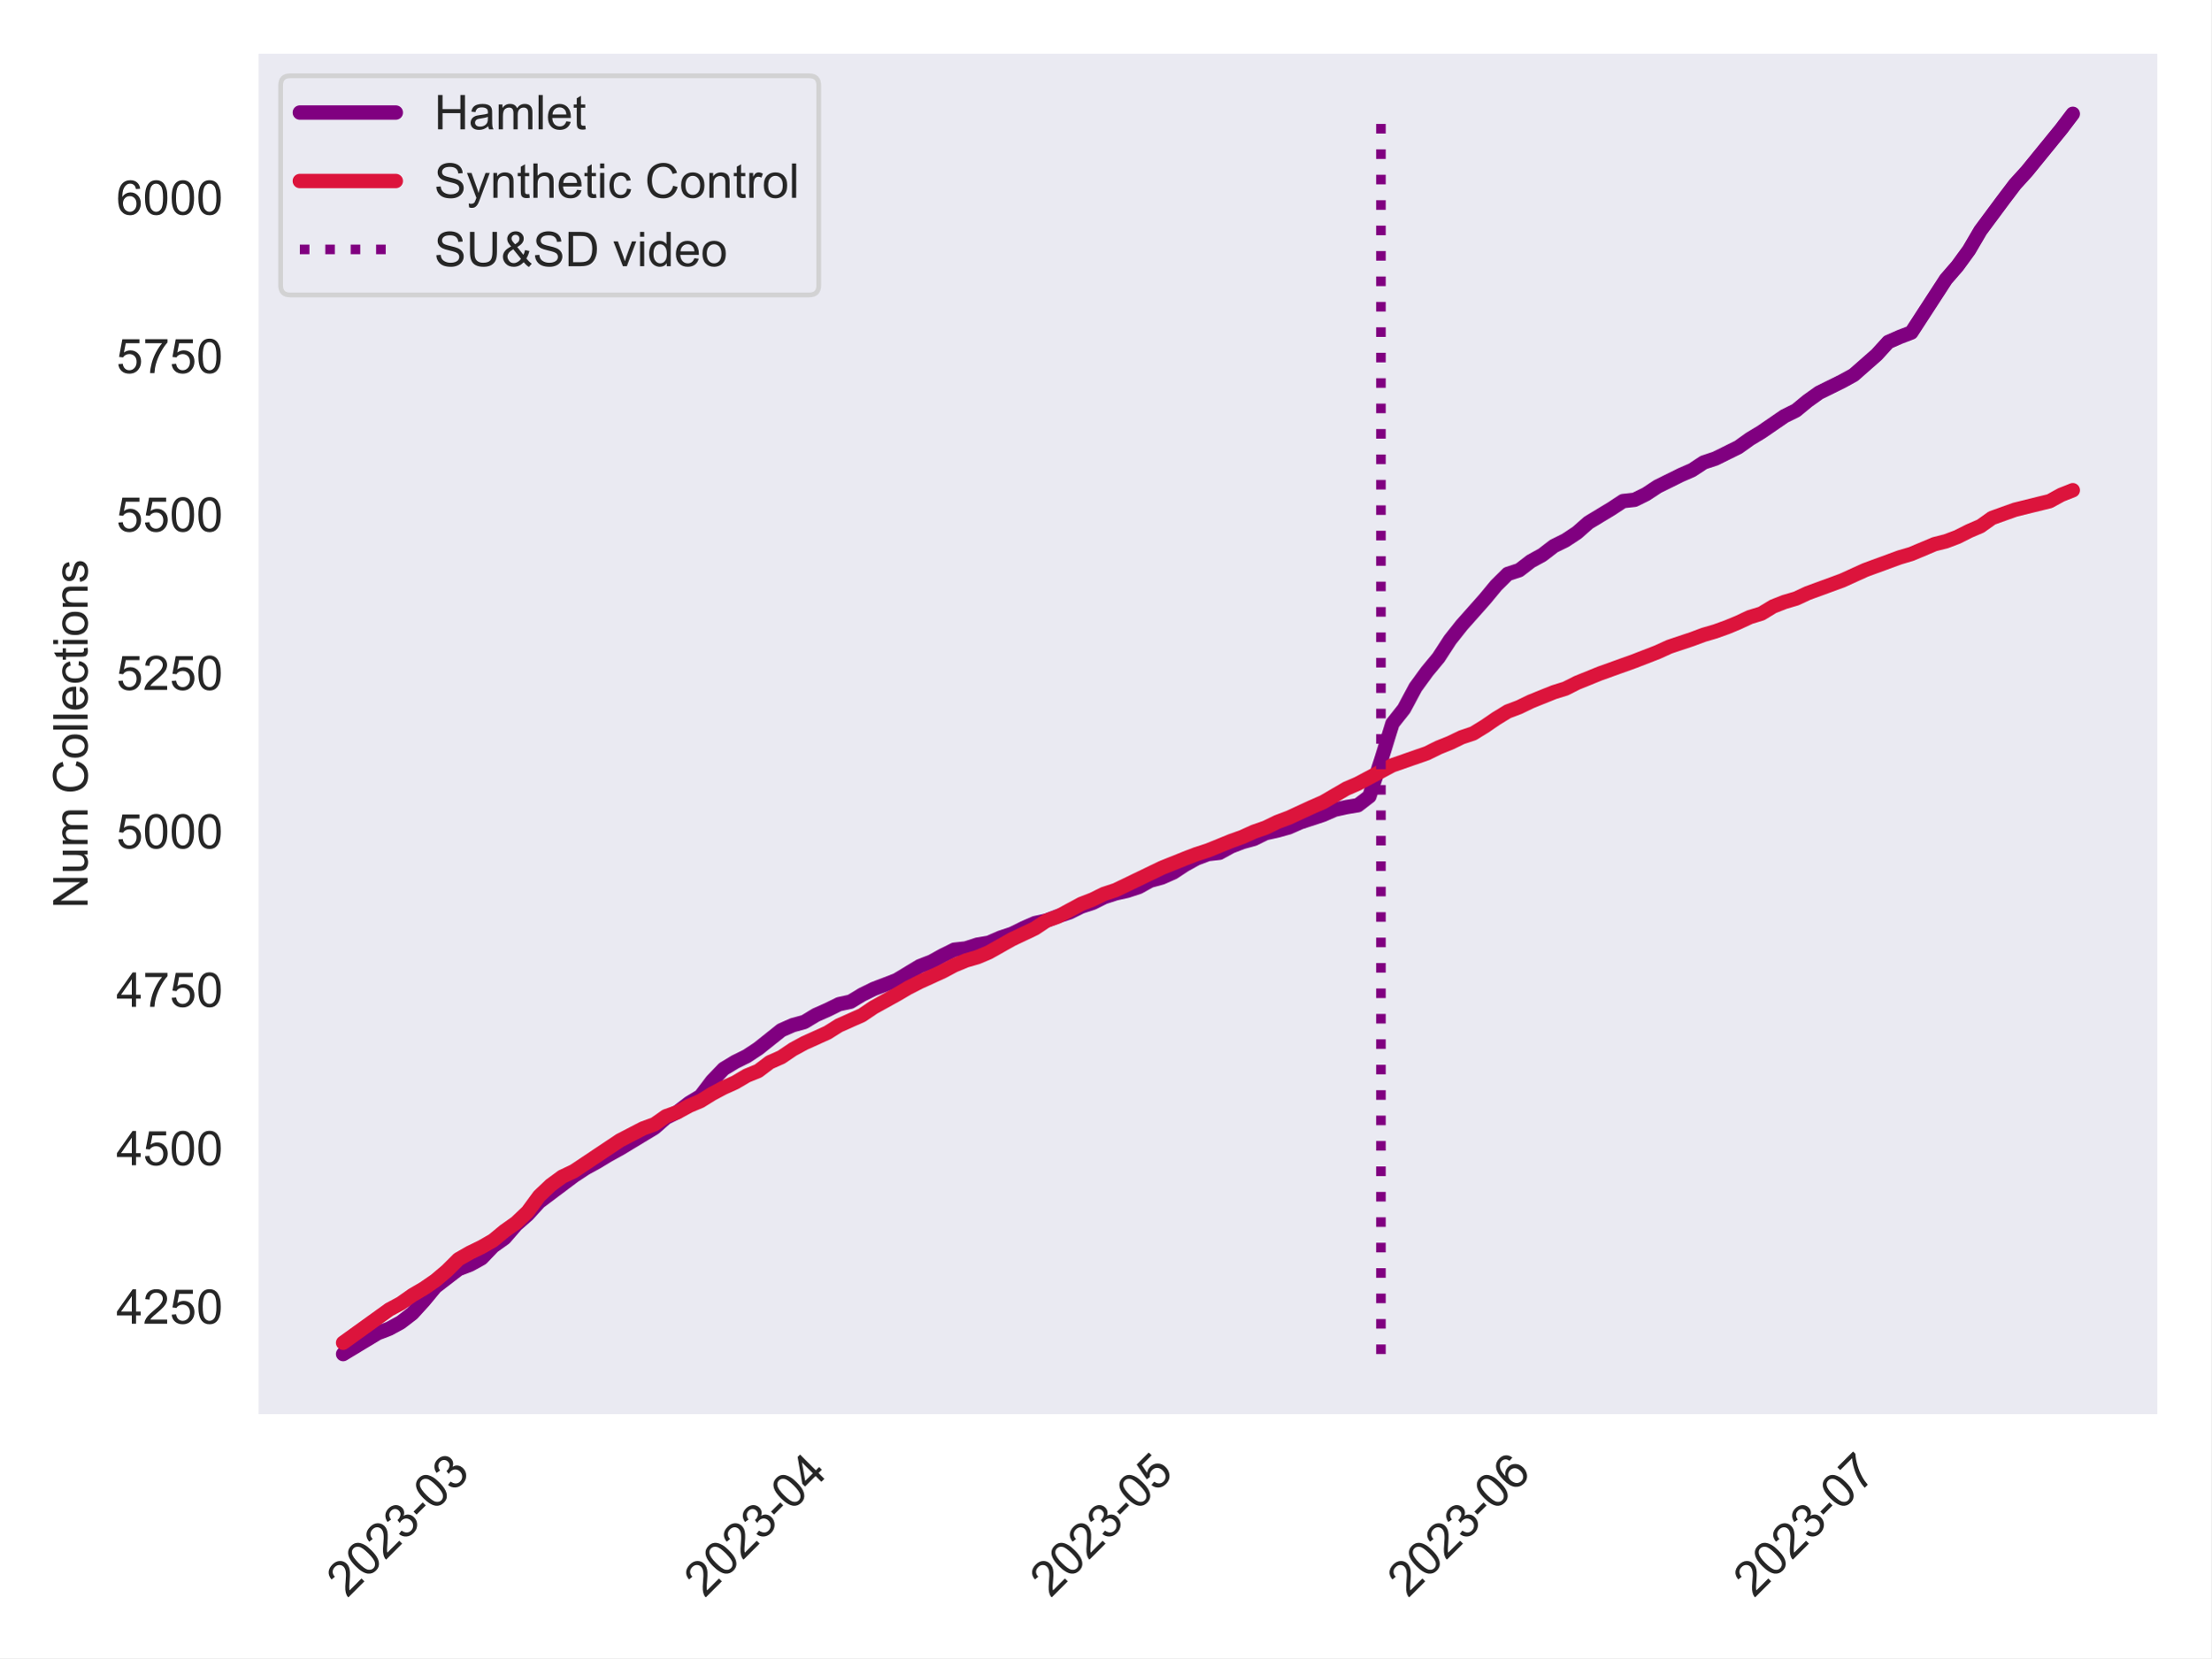
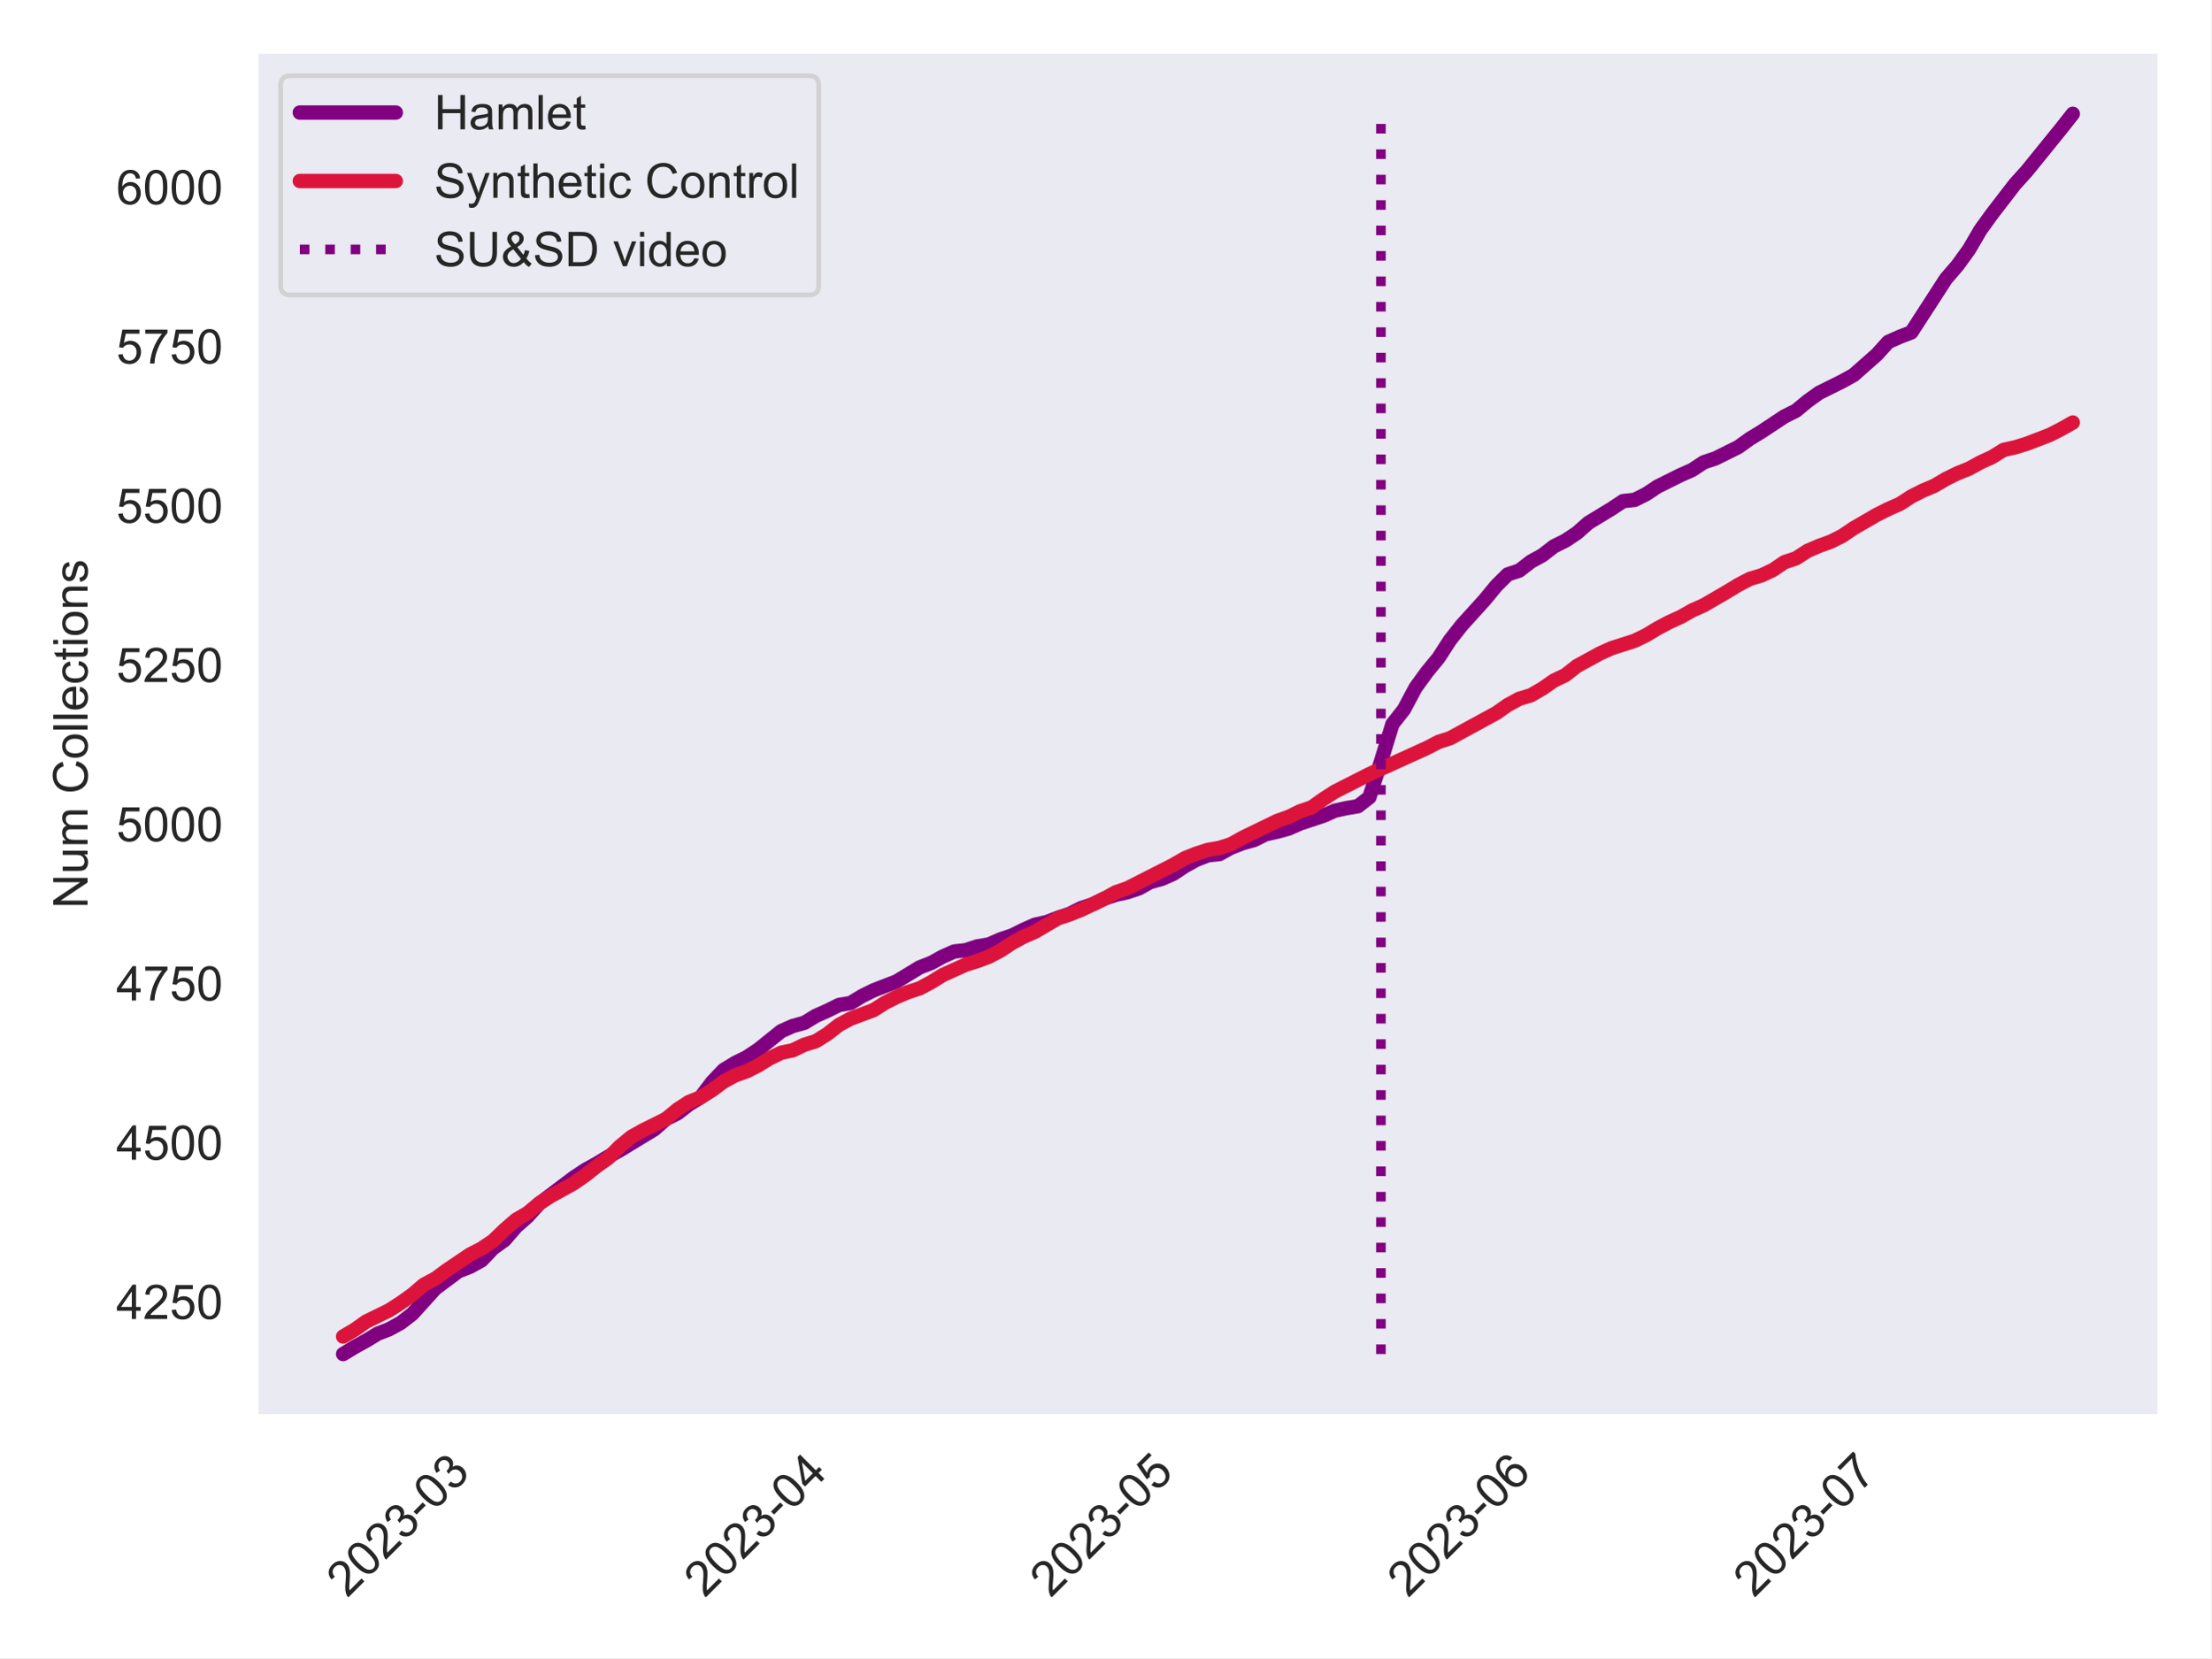
<svg xmlns="http://www.w3.org/2000/svg" xmlns:xlink="http://www.w3.org/1999/xlink" width="460.8pt" height="345.6pt" viewBox="0 0 460.8 345.6" version="1.1">
  <defs>
    <style type="text/css">*{stroke-linejoin: round; stroke-linecap: butt}</style>
  </defs>
  <g id="figure_1">
    <g id="patch_1">
      <path d="M 0 345.6  L 460.8 345.6  L 460.8 0  L 0 0  z " style="fill: #ffffff" />
    </g>
    <g id="axes_1">
      <g id="patch_2">
        <path d="M 53.48 295.153  L 450 295.153  L 450 10.8  L 53.48 10.8  z " style="fill: #eaeaf2" />
      </g>
      <g id="matplotlib.axis_1">
        <g id="xtick_1">
          <g id="text_1">
            <g style="fill: #262626" transform="translate(72.37362 333.1617) rotate(-45) scale(0.1 -0.1)">
              <defs>
                <path id="ArialMT-32" d="M 3222 541  L 3222 0  L 194 0  Q 188 203 259 391  Q 375 700 629 1000  Q 884 1300 1366 1694  Q 2113 2306 2375 2664  Q 2638 3022 2638 3341  Q 2638 3675 2398 3904  Q 2159 4134 1775 4134  Q 1369 4134 1125 3890  Q 881 3647 878 3216  L 300 3275  Q 359 3922 746 4261  Q 1134 4600 1788 4600  Q 2447 4600 2831 4234  Q 3216 3869 3216 3328  Q 3216 3053 3103 2787  Q 2991 2522 2730 2228  Q 2469 1934 1863 1422  Q 1356 997 1212 845  Q 1069 694 975 541  L 3222 541  z " transform="scale(0.015625)" />
                <path id="ArialMT-30" d="M 266 2259  Q 266 3072 433 3567  Q 600 4063 929 4331  Q 1259 4600 1759 4600  Q 2128 4600 2406 4451  Q 2684 4303 2865 4023  Q 3047 3744 3150 3342  Q 3253 2941 3253 2259  Q 3253 1453 3087 958  Q 2922 463 2592 192  Q 2263 -78 1759 -78  Q 1097 -78 719 397  Q 266 969 266 2259  z M 844 2259  Q 844 1131 1108 757  Q 1372 384 1759 384  Q 2147 384 2411 759  Q 2675 1134 2675 2259  Q 2675 3391 2411 3762  Q 2147 4134 1753 4134  Q 1366 4134 1134 3806  Q 844 3388 844 2259  z " transform="scale(0.015625)" />
                <path id="ArialMT-33" d="M 269 1209  L 831 1284  Q 928 806 1161 595  Q 1394 384 1728 384  Q 2125 384 2398 659  Q 2672 934 2672 1341  Q 2672 1728 2419 1979  Q 2166 2231 1775 2231  Q 1616 2231 1378 2169  L 1441 2663  Q 1497 2656 1531 2656  Q 1891 2656 2178 2843  Q 2466 3031 2466 3422  Q 2466 3731 2256 3934  Q 2047 4138 1716 4138  Q 1388 4138 1169 3931  Q 950 3725 888 3313  L 325 3413  Q 428 3978 793 4289  Q 1159 4600 1703 4600  Q 2078 4600 2393 4439  Q 2709 4278 2876 4000  Q 3044 3722 3044 3409  Q 3044 3113 2884 2869  Q 2725 2625 2413 2481  Q 2819 2388 3044 2092  Q 3269 1797 3269 1353  Q 3269 753 2831 336  Q 2394 -81 1725 -81  Q 1122 -81 723 278  Q 325 638 269 1209  z " transform="scale(0.015625)" />
                <path id="ArialMT-2d" d="M 203 1375  L 203 1941  L 1931 1941  L 1931 1375  L 203 1375  z " transform="scale(0.015625)" />
              </defs>
              <use xlink:href="#ArialMT-32" />
              <use xlink:href="#ArialMT-30" x="55.615" />
              <use xlink:href="#ArialMT-32" x="111.23" />
              <use xlink:href="#ArialMT-33" x="166.846" />
              <use xlink:href="#ArialMT-2d" x="222.461" />
              <use xlink:href="#ArialMT-30" x="255.762" />
              <use xlink:href="#ArialMT-33" x="311.377" />
            </g>
          </g>
        </g>
        <g id="xtick_2">
          <g id="text_2">
            <g style="fill: #262626" transform="translate(146.8713 333.1617) rotate(-45) scale(0.1 -0.1)">
              <defs>
                <path id="ArialMT-34" d="M 2069 0  L 2069 1097  L 81 1097  L 81 1613  L 2172 4581  L 2631 4581  L 2631 1613  L 3250 1613  L 3250 1097  L 2631 1097  L 2631 0  L 2069 0  z M 2069 1613  L 2069 3678  L 634 1613  L 2069 1613  z " transform="scale(0.015625)" />
              </defs>
              <use xlink:href="#ArialMT-32" />
              <use xlink:href="#ArialMT-30" x="55.615" />
              <use xlink:href="#ArialMT-32" x="111.23" />
              <use xlink:href="#ArialMT-33" x="166.846" />
              <use xlink:href="#ArialMT-2d" x="222.461" />
              <use xlink:href="#ArialMT-30" x="255.762" />
              <use xlink:href="#ArialMT-34" x="311.377" />
            </g>
          </g>
        </g>
        <g id="xtick_3">
          <g id="text_3">
            <g style="fill: #262626" transform="translate(218.9659 333.1617) rotate(-45) scale(0.1 -0.1)">
              <defs>
                <path id="ArialMT-35" d="M 266 1200  L 856 1250  Q 922 819 1161 601  Q 1400 384 1738 384  Q 2144 384 2425 690  Q 2706 997 2706 1503  Q 2706 1984 2436 2262  Q 2166 2541 1728 2541  Q 1456 2541 1237 2417  Q 1019 2294 894 2097  L 366 2166  L 809 4519  L 3088 4519  L 3088 3981  L 1259 3981  L 1013 2750  Q 1425 3038 1878 3038  Q 2478 3038 2890 2622  Q 3303 2206 3303 1553  Q 3303 931 2941 478  Q 2500 -78 1738 -78  Q 1113 -78 717 272  Q 322 622 266 1200  z " transform="scale(0.015625)" />
              </defs>
              <use xlink:href="#ArialMT-32" />
              <use xlink:href="#ArialMT-30" x="55.615" />
              <use xlink:href="#ArialMT-32" x="111.23" />
              <use xlink:href="#ArialMT-33" x="166.846" />
              <use xlink:href="#ArialMT-2d" x="222.461" />
              <use xlink:href="#ArialMT-30" x="255.762" />
              <use xlink:href="#ArialMT-35" x="311.377" />
            </g>
          </g>
        </g>
        <g id="xtick_4">
          <g id="text_4">
            <g style="fill: #262626" transform="translate(293.4636 333.1617) rotate(-45) scale(0.1 -0.1)">
              <defs>
                <path id="ArialMT-36" d="M 3184 3459  L 2625 3416  Q 2550 3747 2413 3897  Q 2184 4138 1850 4138  Q 1581 4138 1378 3988  Q 1113 3794 959 3422  Q 806 3050 800 2363  Q 1003 2672 1297 2822  Q 1591 2972 1913 2972  Q 2475 2972 2870 2558  Q 3266 2144 3266 1488  Q 3266 1056 3080 686  Q 2894 316 2569 119  Q 2244 -78 1831 -78  Q 1128 -78 684 439  Q 241 956 241 2144  Q 241 3472 731 4075  Q 1159 4600 1884 4600  Q 2425 4600 2770 4297  Q 3116 3994 3184 3459  z M 888 1484  Q 888 1194 1011 928  Q 1134 663 1356 523  Q 1578 384 1822 384  Q 2178 384 2434 671  Q 2691 959 2691 1453  Q 2691 1928 2437 2201  Q 2184 2475 1800 2475  Q 1419 2475 1153 2201  Q 888 1928 888 1484  z " transform="scale(0.015625)" />
              </defs>
              <use xlink:href="#ArialMT-32" />
              <use xlink:href="#ArialMT-30" x="55.615" />
              <use xlink:href="#ArialMT-32" x="111.23" />
              <use xlink:href="#ArialMT-33" x="166.846" />
              <use xlink:href="#ArialMT-2d" x="222.461" />
              <use xlink:href="#ArialMT-30" x="255.762" />
              <use xlink:href="#ArialMT-36" x="311.377" />
            </g>
          </g>
        </g>
        <g id="xtick_5">
          <g id="text_5">
            <g style="fill: #262626" transform="translate(365.5581 333.1617) rotate(-45) scale(0.1 -0.1)">
              <defs>
                <path id="ArialMT-37" d="M 303 3981  L 303 4522  L 3269 4522  L 3269 4084  Q 2831 3619 2401 2847  Q 1972 2075 1738 1259  Q 1569 684 1522 0  L 944 0  Q 953 541 1156 1306  Q 1359 2072 1739 2783  Q 2119 3494 2547 3981  L 303 3981  z " transform="scale(0.015625)" />
              </defs>
              <use xlink:href="#ArialMT-32" />
              <use xlink:href="#ArialMT-30" x="55.615" />
              <use xlink:href="#ArialMT-32" x="111.23" />
              <use xlink:href="#ArialMT-33" x="166.846" />
              <use xlink:href="#ArialMT-2d" x="222.461" />
              <use xlink:href="#ArialMT-30" x="255.762" />
              <use xlink:href="#ArialMT-37" x="311.377" />
            </g>
          </g>
        </g>
      </g>
      <g id="matplotlib.axis_2">
        <g id="ytick_1">
          <g id="text_6">
-             <g style="fill: #262626" transform="translate(24.23625 275.8998) scale(0.1 -0.1)">
+             <g style="fill: #262626" transform="translate(24.23625 274.9195) scale(0.1 -0.1)">
              <use xlink:href="#ArialMT-34" />
              <use xlink:href="#ArialMT-32" x="55.615" />
              <use xlink:href="#ArialMT-35" x="111.23" />
              <use xlink:href="#ArialMT-30" x="166.846" />
            </g>
          </g>
        </g>
        <g id="ytick_2">
          <g id="text_7">
-             <g style="fill: #262626" transform="translate(24.23625 242.877) scale(0.1 -0.1)">
+             <g style="fill: #262626" transform="translate(24.23625 241.7271) scale(0.1 -0.1)">
              <use xlink:href="#ArialMT-34" />
              <use xlink:href="#ArialMT-35" x="55.615" />
              <use xlink:href="#ArialMT-30" x="111.23" />
              <use xlink:href="#ArialMT-30" x="166.846" />
            </g>
          </g>
        </g>
        <g id="ytick_3">
          <g id="text_8">
-             <g style="fill: #262626" transform="translate(24.23625 209.8542) scale(0.1 -0.1)">
+             <g style="fill: #262626" transform="translate(24.23625 208.5347) scale(0.1 -0.1)">
              <use xlink:href="#ArialMT-34" />
              <use xlink:href="#ArialMT-37" x="55.615" />
              <use xlink:href="#ArialMT-35" x="111.23" />
              <use xlink:href="#ArialMT-30" x="166.846" />
            </g>
          </g>
        </g>
        <g id="ytick_4">
          <g id="text_9">
-             <g style="fill: #262626" transform="translate(24.23625 176.8314) scale(0.1 -0.1)">
+             <g style="fill: #262626" transform="translate(24.23625 175.3423) scale(0.1 -0.1)">
              <use xlink:href="#ArialMT-35" />
              <use xlink:href="#ArialMT-30" x="55.615" />
              <use xlink:href="#ArialMT-30" x="111.23" />
              <use xlink:href="#ArialMT-30" x="166.846" />
            </g>
          </g>
        </g>
        <g id="ytick_5">
          <g id="text_10">
-             <g style="fill: #262626" transform="translate(24.23625 143.8085) scale(0.1 -0.1)">
+             <g style="fill: #262626" transform="translate(24.23625 142.1498) scale(0.1 -0.1)">
              <use xlink:href="#ArialMT-35" />
              <use xlink:href="#ArialMT-32" x="55.615" />
              <use xlink:href="#ArialMT-35" x="111.23" />
              <use xlink:href="#ArialMT-30" x="166.846" />
            </g>
          </g>
        </g>
        <g id="ytick_6">
          <g id="text_11">
-             <g style="fill: #262626" transform="translate(24.23625 110.7857) scale(0.1 -0.1)">
+             <g style="fill: #262626" transform="translate(24.23625 108.9574) scale(0.1 -0.1)">
              <use xlink:href="#ArialMT-35" />
              <use xlink:href="#ArialMT-35" x="55.615" />
              <use xlink:href="#ArialMT-30" x="111.23" />
              <use xlink:href="#ArialMT-30" x="166.846" />
            </g>
          </g>
        </g>
        <g id="ytick_7">
          <g id="text_12">
-             <g style="fill: #262626" transform="translate(24.23625 77.7629) scale(0.1 -0.1)">
+             <g style="fill: #262626" transform="translate(24.23625 75.76498) scale(0.1 -0.1)">
              <use xlink:href="#ArialMT-35" />
              <use xlink:href="#ArialMT-37" x="55.615" />
              <use xlink:href="#ArialMT-35" x="111.23" />
              <use xlink:href="#ArialMT-30" x="166.846" />
            </g>
          </g>
        </g>
        <g id="ytick_8">
          <g id="text_13">
-             <g style="fill: #262626" transform="translate(24.23625 44.74009) scale(0.1 -0.1)">
+             <g style="fill: #262626" transform="translate(24.23625 42.57255) scale(0.1 -0.1)">
              <use xlink:href="#ArialMT-36" />
              <use xlink:href="#ArialMT-30" x="55.615" />
              <use xlink:href="#ArialMT-30" x="111.23" />
              <use xlink:href="#ArialMT-30" x="166.846" />
            </g>
          </g>
        </g>
        <g id="text_14">
          <g style="fill: #262626" transform="translate(18.24875 189.3764) rotate(-90) scale(0.1 -0.1)">
            <defs>
              <path id="ArialMT-4e" d="M 488 0  L 488 4581  L 1109 4581  L 3516 984  L 3516 4581  L 4097 4581  L 4097 0  L 3475 0  L 1069 3600  L 1069 0  L 488 0  z " transform="scale(0.015625)" />
              <path id="ArialMT-75" d="M 2597 0  L 2597 488  Q 2209 -75 1544 -75  Q 1250 -75 995 37  Q 741 150 617 320  Q 494 491 444 738  Q 409 903 409 1263  L 409 3319  L 972 3319  L 972 1478  Q 972 1038 1006 884  Q 1059 663 1231 536  Q 1403 409 1656 409  Q 1909 409 2131 539  Q 2353 669 2445 892  Q 2538 1116 2538 1541  L 2538 3319  L 3100 3319  L 3100 0  L 2597 0  z " transform="scale(0.015625)" />
              <path id="ArialMT-6d" d="M 422 0  L 422 3319  L 925 3319  L 925 2853  Q 1081 3097 1340 3245  Q 1600 3394 1931 3394  Q 2300 3394 2536 3241  Q 2772 3088 2869 2813  Q 3263 3394 3894 3394  Q 4388 3394 4653 3120  Q 4919 2847 4919 2278  L 4919 0  L 4359 0  L 4359 2091  Q 4359 2428 4304 2576  Q 4250 2725 4106 2815  Q 3963 2906 3769 2906  Q 3419 2906 3187 2673  Q 2956 2441 2956 1928  L 2956 0  L 2394 0  L 2394 2156  Q 2394 2531 2256 2718  Q 2119 2906 1806 2906  Q 1569 2906 1367 2781  Q 1166 2656 1075 2415  Q 984 2175 984 1722  L 984 0  L 422 0  z " transform="scale(0.015625)" />
              <path id="ArialMT-20" transform="scale(0.015625)" />
              <path id="ArialMT-43" d="M 3763 1606  L 4369 1453  Q 4178 706 3683 314  Q 3188 -78 2472 -78  Q 1731 -78 1267 223  Q 803 525 561 1097  Q 319 1669 319 2325  Q 319 3041 592 3573  Q 866 4106 1370 4382  Q 1875 4659 2481 4659  Q 3169 4659 3637 4309  Q 4106 3959 4291 3325  L 3694 3184  Q 3534 3684 3231 3912  Q 2928 4141 2469 4141  Q 1941 4141 1586 3887  Q 1231 3634 1087 3207  Q 944 2781 944 2328  Q 944 1744 1114 1308  Q 1284 872 1643 656  Q 2003 441 2422 441  Q 2931 441 3284 734  Q 3638 1028 3763 1606  z " transform="scale(0.015625)" />
              <path id="ArialMT-6f" d="M 213 1659  Q 213 2581 725 3025  Q 1153 3394 1769 3394  Q 2453 3394 2887 2945  Q 3322 2497 3322 1706  Q 3322 1066 3130 698  Q 2938 331 2570 128  Q 2203 -75 1769 -75  Q 1072 -75 642 372  Q 213 819 213 1659  z M 791 1659  Q 791 1022 1069 705  Q 1347 388 1769 388  Q 2188 388 2466 706  Q 2744 1025 2744 1678  Q 2744 2294 2464 2611  Q 2184 2928 1769 2928  Q 1347 2928 1069 2612  Q 791 2297 791 1659  z " transform="scale(0.015625)" />
              <path id="ArialMT-6c" d="M 409 0  L 409 4581  L 972 4581  L 972 0  L 409 0  z " transform="scale(0.015625)" />
              <path id="ArialMT-65" d="M 2694 1069  L 3275 997  Q 3138 488 2766 206  Q 2394 -75 1816 -75  Q 1088 -75 661 373  Q 234 822 234 1631  Q 234 2469 665 2931  Q 1097 3394 1784 3394  Q 2450 3394 2872 2941  Q 3294 2488 3294 1666  Q 3294 1616 3291 1516  L 816 1516  Q 847 969 1125 678  Q 1403 388 1819 388  Q 2128 388 2347 550  Q 2566 713 2694 1069  z M 847 1978  L 2700 1978  Q 2663 2397 2488 2606  Q 2219 2931 1791 2931  Q 1403 2931 1139 2672  Q 875 2413 847 1978  z " transform="scale(0.015625)" />
              <path id="ArialMT-63" d="M 2588 1216  L 3141 1144  Q 3050 572 2676 248  Q 2303 -75 1759 -75  Q 1078 -75 664 370  Q 250 816 250 1647  Q 250 2184 428 2587  Q 606 2991 970 3192  Q 1334 3394 1763 3394  Q 2303 3394 2647 3120  Q 2991 2847 3088 2344  L 2541 2259  Q 2463 2594 2264 2762  Q 2066 2931 1784 2931  Q 1359 2931 1093 2626  Q 828 2322 828 1663  Q 828 994 1084 691  Q 1341 388 1753 388  Q 2084 388 2306 591  Q 2528 794 2588 1216  z " transform="scale(0.015625)" />
              <path id="ArialMT-74" d="M 1650 503  L 1731 6  Q 1494 -44 1306 -44  Q 1000 -44 831 53  Q 663 150 594 308  Q 525 466 525 972  L 525 2881  L 113 2881  L 113 3319  L 525 3319  L 525 4141  L 1084 4478  L 1084 3319  L 1650 3319  L 1650 2881  L 1084 2881  L 1084 941  Q 1084 700 1114 631  Q 1144 563 1211 522  Q 1278 481 1403 481  Q 1497 481 1650 503  z " transform="scale(0.015625)" />
              <path id="ArialMT-69" d="M 425 3934  L 425 4581  L 988 4581  L 988 3934  L 425 3934  z M 425 0  L 425 3319  L 988 3319  L 988 0  L 425 0  z " transform="scale(0.015625)" />
              <path id="ArialMT-6e" d="M 422 0  L 422 3319  L 928 3319  L 928 2847  Q 1294 3394 1984 3394  Q 2284 3394 2536 3286  Q 2788 3178 2913 3003  Q 3038 2828 3088 2588  Q 3119 2431 3119 2041  L 3119 0  L 2556 0  L 2556 2019  Q 2556 2363 2490 2533  Q 2425 2703 2258 2804  Q 2091 2906 1866 2906  Q 1506 2906 1245 2678  Q 984 2450 984 1813  L 984 0  L 422 0  z " transform="scale(0.015625)" />
              <path id="ArialMT-73" d="M 197 991  L 753 1078  Q 800 744 1014 566  Q 1228 388 1613 388  Q 2000 388 2187 545  Q 2375 703 2375 916  Q 2375 1106 2209 1216  Q 2094 1291 1634 1406  Q 1016 1563 777 1677  Q 538 1791 414 1992  Q 291 2194 291 2438  Q 291 2659 392 2848  Q 494 3038 669 3163  Q 800 3259 1026 3326  Q 1253 3394 1513 3394  Q 1903 3394 2198 3281  Q 2494 3169 2634 2976  Q 2775 2784 2828 2463  L 2278 2388  Q 2241 2644 2061 2787  Q 1881 2931 1553 2931  Q 1166 2931 1000 2803  Q 834 2675 834 2503  Q 834 2394 903 2306  Q 972 2216 1119 2156  Q 1203 2125 1616 2013  Q 2213 1853 2448 1751  Q 2684 1650 2818 1456  Q 2953 1263 2953 975  Q 2953 694 2789 445  Q 2625 197 2315 61  Q 2006 -75 1616 -75  Q 969 -75 630 194  Q 291 463 197 991  z " transform="scale(0.015625)" />
            </defs>
            <use xlink:href="#ArialMT-4e" />
            <use xlink:href="#ArialMT-75" x="72.217" />
            <use xlink:href="#ArialMT-6d" x="127.832" />
            <use xlink:href="#ArialMT-20" x="211.133" />
            <use xlink:href="#ArialMT-43" x="238.916" />
            <use xlink:href="#ArialMT-6f" x="311.133" />
            <use xlink:href="#ArialMT-6c" x="366.748" />
            <use xlink:href="#ArialMT-6c" x="388.965" />
            <use xlink:href="#ArialMT-65" x="411.182" />
            <use xlink:href="#ArialMT-63" x="466.797" />
            <use xlink:href="#ArialMT-74" x="516.797" />
            <use xlink:href="#ArialMT-69" x="544.58" />
            <use xlink:href="#ArialMT-6f" x="566.797" />
            <use xlink:href="#ArialMT-6e" x="622.412" />
            <use xlink:href="#ArialMT-73" x="678.027" />
          </g>
        </g>
      </g>
      <g id="PolyCollection_1" />
      <g id="PolyCollection_2" />
      <g id="line2d_1">
-         <path d="M 71.504 282.228  L 78.713 277.869  L 81.116 276.944  L 83.519 275.623  L 85.923 273.774  L 88.326 271.132  L 90.729 268.226  L 95.535 264.528  L 97.938 263.603  L 100.341 262.282  L 102.745 259.772  L 105.148 258.055  L 107.551 255.281  L 109.954 253.168  L 112.357 250.526  L 119.567 245.11  L 121.97 243.525  L 124.373 242.204  L 126.776 240.751  L 129.179 239.43  L 136.389 235.071  L 138.792 232.958  L 141.195 231.769  L 143.598 229.92  L 146.001 228.467  L 148.404 225.296  L 150.808 222.787  L 153.211 221.334  L 155.614 220.145  L 158.017 218.56  L 162.823 214.729  L 165.227 213.672  L 167.63 213.012  L 170.033 211.559  L 172.436 210.502  L 174.839 209.313  L 177.242 208.785  L 179.645 207.332  L 182.049 206.143  L 186.855 204.294  L 191.661 201.388  L 194.064 200.463  L 196.468 199.142  L 198.871 197.954  L 201.274 197.689  L 203.677 196.897  L 206.08 196.501  L 208.483 195.444  L 210.886 194.651  L 213.29 193.462  L 215.693 192.406  L 218.096 191.877  L 220.499 190.953  L 222.902 190.16  L 225.305 188.971  L 227.708 188.179  L 230.112 186.99  L 232.515 186.197  L 234.918 185.669  L 237.321 184.876  L 239.724 183.556  L 242.127 182.895  L 244.531 181.838  L 246.934 180.253  L 249.337 178.932  L 251.74 178.008  L 254.143 177.744  L 256.546 176.423  L 258.949 175.498  L 261.353 174.838  L 263.756 173.649  L 266.159 173.12  L 268.562 172.46  L 270.965 171.403  L 275.772 169.818  L 278.175 168.761  L 280.578 168.233  L 282.981 167.837  L 285.384 165.987  L 287.787 158.59  L 290.19 150.797  L 292.594 147.759  L 294.997 143.268  L 297.4 139.965  L 299.803 137.059  L 302.206 133.361  L 304.609 130.323  L 309.416 124.907  L 311.819 122.001  L 314.222 119.623  L 316.625 118.831  L 319.028 116.982  L 321.431 115.661  L 323.835 113.811  L 326.238 112.623  L 328.641 111.037  L 331.044 108.924  L 335.85 106.018  L 338.253 104.433  L 340.657 104.169  L 343.06 102.98  L 345.463 101.395  L 350.269 99.017  L 352.672 97.96  L 355.076 96.375  L 357.479 95.583  L 362.285 93.205  L 364.688 91.488  L 367.091 90.035  L 371.898 86.733  L 374.301 85.544  L 376.704 83.562  L 379.107 81.845  L 383.913 79.468  L 386.316 78.147  L 391.123 73.92  L 393.526 71.278  L 395.929 70.221  L 398.332 69.297  L 405.542 58.201  L 407.945 55.427  L 410.348 52.125  L 412.751 48.03  L 417.557 41.557  L 419.961 38.387  L 422.364 35.745  L 429.573 26.895  L 431.976 23.725  L 431.976 23.725  " clip-path="url(#p6fca63a42f)" style="fill: none; stroke: #800080; stroke-width: 3; stroke-linecap: round" />
+         <path d="M 71.504 282.228  L 73.907 280.767  L 76.31 279.44  L 78.713 277.979  L 81.116 277.05  L 83.519 275.722  L 85.923 273.863  L 90.729 268.552  L 95.535 264.968  L 97.938 264.038  L 100.341 262.711  L 102.745 260.188  L 105.148 258.462  L 107.551 255.674  L 109.954 253.549  L 112.357 250.894  L 119.567 245.451  L 121.97 243.857  L 124.373 242.53  L 126.776 241.069  L 129.179 239.741  L 136.389 235.36  L 138.792 233.236  L 141.195 232.041  L 143.598 230.182  L 146.001 228.722  L 148.404 225.535  L 150.808 223.012  L 153.211 221.552  L 155.614 220.357  L 158.017 218.764  L 162.823 214.914  L 165.227 213.851  L 167.63 213.188  L 170.033 211.727  L 172.436 210.665  L 174.839 209.47  L 177.242 209.072  L 179.645 207.611  L 182.049 206.416  L 186.855 204.557  L 191.661 201.637  L 194.064 200.707  L 196.468 199.379  L 198.871 198.317  L 201.274 198.052  L 203.677 197.255  L 206.08 196.857  L 208.483 195.795  L 210.886 194.998  L 213.29 193.803  L 215.693 192.741  L 218.096 192.21  L 220.499 191.28  L 222.902 190.484  L 225.305 189.289  L 227.708 188.492  L 230.112 187.297  L 232.515 186.501  L 234.918 185.97  L 237.321 185.173  L 239.724 183.845  L 242.127 183.182  L 244.531 182.119  L 246.934 180.526  L 249.337 179.198  L 251.74 178.269  L 254.143 178.004  L 256.546 176.676  L 258.949 175.746  L 261.353 175.083  L 263.756 173.888  L 266.159 173.357  L 268.562 172.693  L 270.965 171.631  L 275.772 170.037  L 278.175 168.975  L 280.578 168.444  L 282.981 168.046  L 285.384 166.187  L 287.787 158.752  L 290.19 150.919  L 292.594 147.865  L 294.997 143.351  L 297.4 140.031  L 299.803 137.11  L 302.206 133.393  L 304.609 130.339  L 309.416 125.028  L 311.819 122.107  L 314.222 119.718  L 316.625 118.921  L 319.028 117.062  L 321.431 115.735  L 323.835 113.876  L 326.238 112.681  L 328.641 111.088  L 331.044 108.963  L 335.85 106.042  L 338.253 104.449  L 340.657 104.184  L 343.06 102.989  L 345.463 101.395  L 350.269 99.006  L 352.672 97.943  L 355.076 96.35  L 357.479 95.554  L 362.285 93.164  L 364.688 91.438  L 367.091 89.977  L 371.898 86.791  L 374.301 85.596  L 376.704 83.604  L 379.107 81.878  L 383.913 79.488  L 386.316 78.161  L 391.123 73.912  L 393.526 71.257  L 395.929 70.195  L 398.332 69.265  L 405.542 58.112  L 407.945 55.324  L 410.348 52.005  L 412.751 47.889  L 415.154 44.57  L 419.961 38.33  L 422.364 35.674  L 429.573 26.779  L 431.976 23.725  L 431.976 23.725  " clip-path="url(#pa747a72d5f)" style="fill: none; stroke: #800080; stroke-width: 3; stroke-linecap: round" />
      </g>
      <g id="line2d_2">
-         <path d="M 71.504 279.878  L 81.116 272.956  L 83.519 271.663  L 85.923 269.963  L 88.326 268.558  L 90.729 266.901  L 93.132 264.87  L 95.535 262.477  L 97.938 261.102  L 100.341 259.936  L 102.745 258.556  L 105.148 256.572  L 107.551 254.872  L 109.954 252.58  L 112.357 249.303  L 114.76 247.026  L 117.164 245.265  L 119.567 244.126  L 129.179 237.712  L 133.986 235.216  L 136.389 234.343  L 138.792 232.659  L 141.195 231.809  L 143.598 230.498  L 146.001 229.476  L 148.404 227.983  L 150.808 226.703  L 153.211 225.619  L 155.614 224.203  L 158.017 223.222  L 160.42 221.412  L 162.823 220.348  L 165.227 218.721  L 167.63 217.414  L 172.436 215.243  L 174.839 213.735  L 179.645 211.598  L 182.049 209.969  L 186.855 207.309  L 189.258 205.897  L 191.661 204.672  L 196.468 202.48  L 198.871 201.205  L 201.274 200.2  L 203.677 199.506  L 206.08 198.493  L 210.886 195.781  L 215.693 193.503  L 218.096 191.895  L 220.499 191.019  L 225.305 188.426  L 227.708 187.487  L 230.112 186.309  L 232.515 185.522  L 242.127 180.887  L 246.934 178.957  L 249.337 178.03  L 251.74 177.259  L 256.546 175.301  L 258.949 174.436  L 261.353 173.346  L 263.756 172.514  L 266.159 171.341  L 268.562 170.443  L 273.368 168.223  L 275.772 167.176  L 280.578 164.377  L 282.981 163.334  L 290.19 159.505  L 297.4 156.993  L 299.803 155.802  L 302.206 154.839  L 304.609 153.677  L 307.012 152.872  L 309.416 151.399  L 311.819 149.754  L 314.222 148.287  L 316.625 147.376  L 319.028 146.211  L 323.835 144.274  L 326.238 143.53  L 328.641 142.318  L 333.447 140.368  L 340.657 137.778  L 345.463 135.91  L 347.866 134.812  L 352.672 133.199  L 355.076 132.307  L 357.479 131.598  L 359.882 130.738  L 362.285 129.74  L 364.688 128.614  L 367.091 127.88  L 369.494 126.416  L 371.898 125.462  L 374.301 124.757  L 376.704 123.637  L 383.913 120.995  L 388.72 118.809  L 395.929 116.166  L 398.332 115.455  L 403.139 113.431  L 405.542 112.816  L 407.945 111.91  L 410.348 110.692  L 412.751 109.66  L 415.154 107.952  L 419.961 106.231  L 427.17 104.449  L 429.573 103.128  L 431.976 102.179  L 431.976 102.179  " clip-path="url(#p6fca63a42f)" style="fill: none; stroke: #dc143c; stroke-width: 3; stroke-linecap: round" />
+         <path d="M 71.504 278.577  L 73.907 277.156  L 76.31 275.46  L 81.116 273.1  L 83.519 271.555  L 85.923 269.841  L 88.326 267.782  L 90.729 266.503  L 93.132 264.729  L 97.938 261.488  L 100.341 260.248  L 102.745 258.638  L 105.148 256.319  L 107.551 254.244  L 109.954 252.839  L 112.357 250.83  L 114.76 249.301  L 119.567 246.649  L 121.97 244.968  L 124.373 243.071  L 126.776 241.367  L 129.179 238.94  L 131.582 236.957  L 133.986 235.612  L 138.792 233.229  L 141.195 231.241  L 143.598 229.683  L 146.001 228.727  L 148.404 227.214  L 150.808 225.435  L 153.211 224.135  L 155.614 223.283  L 158.017 222.065  L 160.42 220.585  L 162.823 219.415  L 165.227 218.912  L 167.63 217.753  L 170.033 217.016  L 172.436 215.503  L 174.839 213.63  L 177.242 212.335  L 182.049 210.542  L 184.452 209.009  L 186.855 207.798  L 189.258 206.784  L 191.661 206  L 194.064 204.718  L 196.468 203.23  L 201.274 201.058  L 203.677 200.316  L 206.08 199.416  L 208.483 198.156  L 210.886 196.564  L 213.29 195.254  L 215.693 194.209  L 220.499 191.392  L 222.902 190.605  L 225.305 189.645  L 230.112 187.342  L 232.515 185.979  L 234.918 185.164  L 244.531 180.271  L 246.934 178.877  L 249.337 177.917  L 251.74 177.143  L 254.143 176.732  L 256.546 175.959  L 258.949 174.618  L 266.159 171.119  L 268.562 170.262  L 270.965 169.089  L 273.368 168.279  L 275.772 166.568  L 278.175 165.012  L 285.384 161.351  L 297.4 155.884  L 299.803 154.636  L 302.206 153.865  L 311.819 148.629  L 314.222 146.944  L 316.625 145.643  L 319.028 144.919  L 321.431 143.53  L 323.835 141.858  L 326.238 140.714  L 328.641 138.817  L 333.447 136.191  L 335.85 135.105  L 340.657 133.563  L 343.06 132.396  L 345.463 130.947  L 347.866 129.679  L 350.269 128.587  L 352.672 127.222  L 355.076 126.156  L 359.882 123.361  L 362.285 121.901  L 364.688 120.648  L 367.091 119.93  L 369.494 118.799  L 371.898 117.165  L 374.301 116.373  L 376.704 114.816  L 379.107 113.779  L 381.51 112.911  L 383.913 111.705  L 386.316 110.083  L 391.123 107.3  L 393.526 106.089  L 395.929 105.034  L 398.332 103.471  L 400.735 102.257  L 403.139 101.242  L 405.542 99.827  L 407.945 98.645  L 410.348 97.681  L 412.751 96.363  L 415.154 95.264  L 417.557 93.769  L 419.961 93.232  L 422.364 92.495  L 427.17 90.651  L 429.573 89.427  L 431.976 88.064  L 431.976 88.064  " clip-path="url(#pa747a72d5f)" style="fill: none; stroke: #dc143c; stroke-width: 3; stroke-linecap: round" />
      </g>
      <g id="LineCollection_1">
-         <path d="M 287.787 282.228  L 287.787 23.725  " clip-path="url(#p6fca63a42f)" style="fill: none; stroke-dasharray: 2,3.3; stroke-dashoffset: 0; stroke: #800080; stroke-width: 2" />
+         <path d="M 287.787 282.228  L 287.787 23.725  " clip-path="url(#pa747a72d5f)" style="fill: none; stroke-dasharray: 2,3.3; stroke-dashoffset: 0; stroke: #800080; stroke-width: 2" />
      </g>
      <g id="patch_3">
        <path d="M 53.48 295.153  L 53.48 10.8  " style="fill: none; stroke: #ffffff; stroke-width: 0.8; stroke-linejoin: miter; stroke-linecap: square" />
      </g>
      <g id="patch_4">
        <path d="M 450 295.153  L 450 10.8  " style="fill: none; stroke: #ffffff; stroke-width: 0.8; stroke-linejoin: miter; stroke-linecap: square" />
      </g>
      <g id="patch_5">
        <path d="M 53.48 295.153  L 450 295.153  " style="fill: none; stroke: #ffffff; stroke-width: 0.8; stroke-linejoin: miter; stroke-linecap: square" />
      </g>
      <g id="patch_6">
        <path d="M 53.48 10.8  L 450 10.8  " style="fill: none; stroke: #ffffff; stroke-width: 0.8; stroke-linejoin: miter; stroke-linecap: square" />
      </g>
      <g id="legend_1">
        <g id="patch_7">
          <path d="M 60.48 61.475  L 168.624 61.475  Q 170.624 61.475 170.624 59.475  L 170.624 17.8  Q 170.624 15.8 168.624 15.8  L 60.48 15.8  Q 58.48 15.8 58.48 17.8  L 58.48 59.475  Q 58.48 61.475 60.48 61.475  z " style="fill: #eaeaf2; opacity: 0.8; stroke: #cccccc; stroke-linejoin: miter" />
        </g>
        <g id="line2d_3">
          <path d="M 62.48 23.458  L 72.48 23.458  L 82.48 23.458  " style="fill: none; stroke: #800080; stroke-width: 3; stroke-linecap: round" />
        </g>
        <g id="text_15">
          <g style="fill: #262626" transform="translate(90.48 26.95781) scale(0.1 -0.1)">
            <defs>
              <path id="ArialMT-48" d="M 513 0  L 513 4581  L 1119 4581  L 1119 2700  L 3500 2700  L 3500 4581  L 4106 4581  L 4106 0  L 3500 0  L 3500 2159  L 1119 2159  L 1119 0  L 513 0  z " transform="scale(0.015625)" />
              <path id="ArialMT-61" d="M 2588 409  Q 2275 144 1986 34  Q 1697 -75 1366 -75  Q 819 -75 525 192  Q 231 459 231 875  Q 231 1119 342 1320  Q 453 1522 633 1644  Q 813 1766 1038 1828  Q 1203 1872 1538 1913  Q 2219 1994 2541 2106  Q 2544 2222 2544 2253  Q 2544 2597 2384 2738  Q 2169 2928 1744 2928  Q 1347 2928 1158 2789  Q 969 2650 878 2297  L 328 2372  Q 403 2725 575 2942  Q 747 3159 1072 3276  Q 1397 3394 1825 3394  Q 2250 3394 2515 3294  Q 2781 3194 2906 3042  Q 3031 2891 3081 2659  Q 3109 2516 3109 2141  L 3109 1391  Q 3109 606 3145 398  Q 3181 191 3288 0  L 2700 0  Q 2613 175 2588 409  z M 2541 1666  Q 2234 1541 1622 1453  Q 1275 1403 1131 1340  Q 988 1278 909 1158  Q 831 1038 831 891  Q 831 666 1001 516  Q 1172 366 1500 366  Q 1825 366 2078 508  Q 2331 650 2450 897  Q 2541 1088 2541 1459  L 2541 1666  z " transform="scale(0.015625)" />
            </defs>
            <use xlink:href="#ArialMT-48" />
            <use xlink:href="#ArialMT-61" x="72.217" />
            <use xlink:href="#ArialMT-6d" x="127.832" />
            <use xlink:href="#ArialMT-6c" x="211.133" />
            <use xlink:href="#ArialMT-65" x="233.35" />
            <use xlink:href="#ArialMT-74" x="288.965" />
          </g>
        </g>
        <g id="line2d_4">
          <path d="M 62.48 37.725  L 72.48 37.725  L 82.48 37.725  " style="fill: none; stroke: #dc143c; stroke-width: 3; stroke-linecap: round" />
        </g>
        <g id="text_16">
          <g style="fill: #262626" transform="translate(90.48 41.225) scale(0.1 -0.1)">
            <defs>
              <path id="ArialMT-53" d="M 288 1472  L 859 1522  Q 900 1178 1048 958  Q 1197 738 1509 602  Q 1822 466 2213 466  Q 2559 466 2825 569  Q 3091 672 3220 851  Q 3350 1031 3350 1244  Q 3350 1459 3225 1620  Q 3100 1781 2813 1891  Q 2628 1963 1997 2114  Q 1366 2266 1113 2400  Q 784 2572 623 2826  Q 463 3081 463 3397  Q 463 3744 659 4045  Q 856 4347 1234 4503  Q 1613 4659 2075 4659  Q 2584 4659 2973 4495  Q 3363 4331 3572 4012  Q 3781 3694 3797 3291  L 3216 3247  Q 3169 3681 2898 3903  Q 2628 4125 2100 4125  Q 1550 4125 1298 3923  Q 1047 3722 1047 3438  Q 1047 3191 1225 3031  Q 1400 2872 2139 2705  Q 2878 2538 3153 2413  Q 3553 2228 3743 1945  Q 3934 1663 3934 1294  Q 3934 928 3725 604  Q 3516 281 3123 101  Q 2731 -78 2241 -78  Q 1619 -78 1198 103  Q 778 284 539 648  Q 300 1013 288 1472  z " transform="scale(0.015625)" />
              <path id="ArialMT-79" d="M 397 -1278  L 334 -750  Q 519 -800 656 -800  Q 844 -800 956 -737  Q 1069 -675 1141 -563  Q 1194 -478 1313 -144  Q 1328 -97 1363 -6  L 103 3319  L 709 3319  L 1400 1397  Q 1534 1031 1641 628  Q 1738 1016 1872 1384  L 2581 3319  L 3144 3319  L 1881 -56  Q 1678 -603 1566 -809  Q 1416 -1088 1222 -1217  Q 1028 -1347 759 -1347  Q 597 -1347 397 -1278  z " transform="scale(0.015625)" />
              <path id="ArialMT-68" d="M 422 0  L 422 4581  L 984 4581  L 984 2938  Q 1378 3394 1978 3394  Q 2347 3394 2619 3248  Q 2891 3103 3008 2847  Q 3125 2591 3125 2103  L 3125 0  L 2563 0  L 2563 2103  Q 2563 2525 2380 2717  Q 2197 2909 1863 2909  Q 1613 2909 1392 2779  Q 1172 2650 1078 2428  Q 984 2206 984 1816  L 984 0  L 422 0  z " transform="scale(0.015625)" />
              <path id="ArialMT-72" d="M 416 0  L 416 3319  L 922 3319  L 922 2816  Q 1116 3169 1280 3281  Q 1444 3394 1641 3394  Q 1925 3394 2219 3213  L 2025 2691  Q 1819 2813 1613 2813  Q 1428 2813 1281 2702  Q 1134 2591 1072 2394  Q 978 2094 978 1738  L 978 0  L 416 0  z " transform="scale(0.015625)" />
            </defs>
            <use xlink:href="#ArialMT-53" />
            <use xlink:href="#ArialMT-79" x="66.699" />
            <use xlink:href="#ArialMT-6e" x="116.699" />
            <use xlink:href="#ArialMT-74" x="172.314" />
            <use xlink:href="#ArialMT-68" x="200.098" />
            <use xlink:href="#ArialMT-65" x="255.713" />
            <use xlink:href="#ArialMT-74" x="311.328" />
            <use xlink:href="#ArialMT-69" x="339.111" />
            <use xlink:href="#ArialMT-63" x="361.328" />
            <use xlink:href="#ArialMT-20" x="411.328" />
            <use xlink:href="#ArialMT-43" x="439.111" />
            <use xlink:href="#ArialMT-6f" x="511.328" />
            <use xlink:href="#ArialMT-6e" x="566.943" />
            <use xlink:href="#ArialMT-74" x="622.559" />
            <use xlink:href="#ArialMT-72" x="650.342" />
            <use xlink:href="#ArialMT-6f" x="683.643" />
            <use xlink:href="#ArialMT-6c" x="739.258" />
          </g>
        </g>
        <g id="line2d_5">
          <path d="M 62.48 51.987  L 82.48 51.987  " style="fill: none; stroke-dasharray: 2,3.3; stroke-dashoffset: 0; stroke: #800080; stroke-width: 2" />
        </g>
        <g id="text_17">
          <g style="fill: #262626" transform="translate(90.48 55.4875) scale(0.1 -0.1)">
            <defs>
              <path id="ArialMT-55" d="M 3500 4581  L 4106 4581  L 4106 1934  Q 4106 1244 3950 837  Q 3794 431 3386 176  Q 2978 -78 2316 -78  Q 1672 -78 1262 144  Q 853 366 678 786  Q 503 1206 503 1934  L 503 4581  L 1109 4581  L 1109 1938  Q 1109 1341 1220 1058  Q 1331 775 1601 622  Q 1872 469 2263 469  Q 2931 469 3215 772  Q 3500 1075 3500 1938  L 3500 4581  z " transform="scale(0.015625)" />
              <path id="ArialMT-26" d="M 3041 541  Q 2763 231 2434 76  Q 2106 -78 1725 -78  Q 1022 -78 609 397  Q 275 784 275 1263  Q 275 1688 548 2030  Q 822 2372 1366 2631  Q 1056 2988 953 3209  Q 850 3431 850 3638  Q 850 4050 1173 4354  Q 1497 4659 1988 4659  Q 2456 4659 2754 4371  Q 3053 4084 3053 3681  Q 3053 3028 2188 2566  L 3009 1519  Q 3150 1794 3228 2156  L 3813 2031  Q 3663 1431 3406 1044  Q 3722 625 4122 341  L 3744 -106  Q 3403 113 3041 541  z M 1897 2928  Q 2263 3144 2370 3306  Q 2478 3469 2478 3666  Q 2478 3900 2329 4048  Q 2181 4197 1959 4197  Q 1731 4197 1579 4050  Q 1428 3903 1428 3691  Q 1428 3584 1483 3467  Q 1538 3350 1647 3219  L 1897 2928  z M 2688 984  L 1656 2263  Q 1200 1991 1040 1758  Q 881 1525 881 1297  Q 881 1019 1103 719  Q 1325 419 1731 419  Q 1984 419 2254 576  Q 2525 734 2688 984  z " transform="scale(0.015625)" />
              <path id="ArialMT-44" d="M 494 0  L 494 4581  L 2072 4581  Q 2606 4581 2888 4516  Q 3281 4425 3559 4188  Q 3922 3881 4101 3404  Q 4281 2928 4281 2316  Q 4281 1794 4159 1391  Q 4038 988 3847 723  Q 3656 459 3429 307  Q 3203 156 2883 78  Q 2563 0 2147 0  L 494 0  z M 1100 541  L 2078 541  Q 2531 541 2789 625  Q 3047 709 3200 863  Q 3416 1078 3536 1442  Q 3656 1806 3656 2325  Q 3656 3044 3420 3430  Q 3184 3816 2847 3947  Q 2603 4041 2063 4041  L 1100 4041  L 1100 541  z " transform="scale(0.015625)" />
              <path id="ArialMT-76" d="M 1344 0  L 81 3319  L 675 3319  L 1388 1331  Q 1503 1009 1600 663  Q 1675 925 1809 1294  L 2547 3319  L 3125 3319  L 1869 0  L 1344 0  z " transform="scale(0.015625)" />
              <path id="ArialMT-64" d="M 2575 0  L 2575 419  Q 2259 -75 1647 -75  Q 1250 -75 917 144  Q 584 363 401 755  Q 219 1147 219 1656  Q 219 2153 384 2558  Q 550 2963 881 3178  Q 1213 3394 1622 3394  Q 1922 3394 2156 3267  Q 2391 3141 2538 2938  L 2538 4581  L 3097 4581  L 3097 0  L 2575 0  z M 797 1656  Q 797 1019 1065 703  Q 1334 388 1700 388  Q 2069 388 2326 689  Q 2584 991 2584 1609  Q 2584 2291 2321 2609  Q 2059 2928 1675 2928  Q 1300 2928 1048 2622  Q 797 2316 797 1656  z " transform="scale(0.015625)" />
            </defs>
            <use xlink:href="#ArialMT-53" />
            <use xlink:href="#ArialMT-55" x="66.699" />
            <use xlink:href="#ArialMT-26" x="138.916" />
            <use xlink:href="#ArialMT-53" x="205.615" />
            <use xlink:href="#ArialMT-44" x="272.314" />
            <use xlink:href="#ArialMT-20" x="344.531" />
            <use xlink:href="#ArialMT-76" x="372.314" />
            <use xlink:href="#ArialMT-69" x="422.314" />
            <use xlink:href="#ArialMT-64" x="444.531" />
            <use xlink:href="#ArialMT-65" x="500.146" />
            <use xlink:href="#ArialMT-6f" x="555.762" />
          </g>
        </g>
      </g>
    </g>
  </g>
  <defs>
-     <clipPath id="p6fca63a42f">
+     <clipPath id="pa747a72d5f">
      <rect x="53.48" y="10.8" width="396.52" height="284.353" />
    </clipPath>
  </defs>
</svg>
